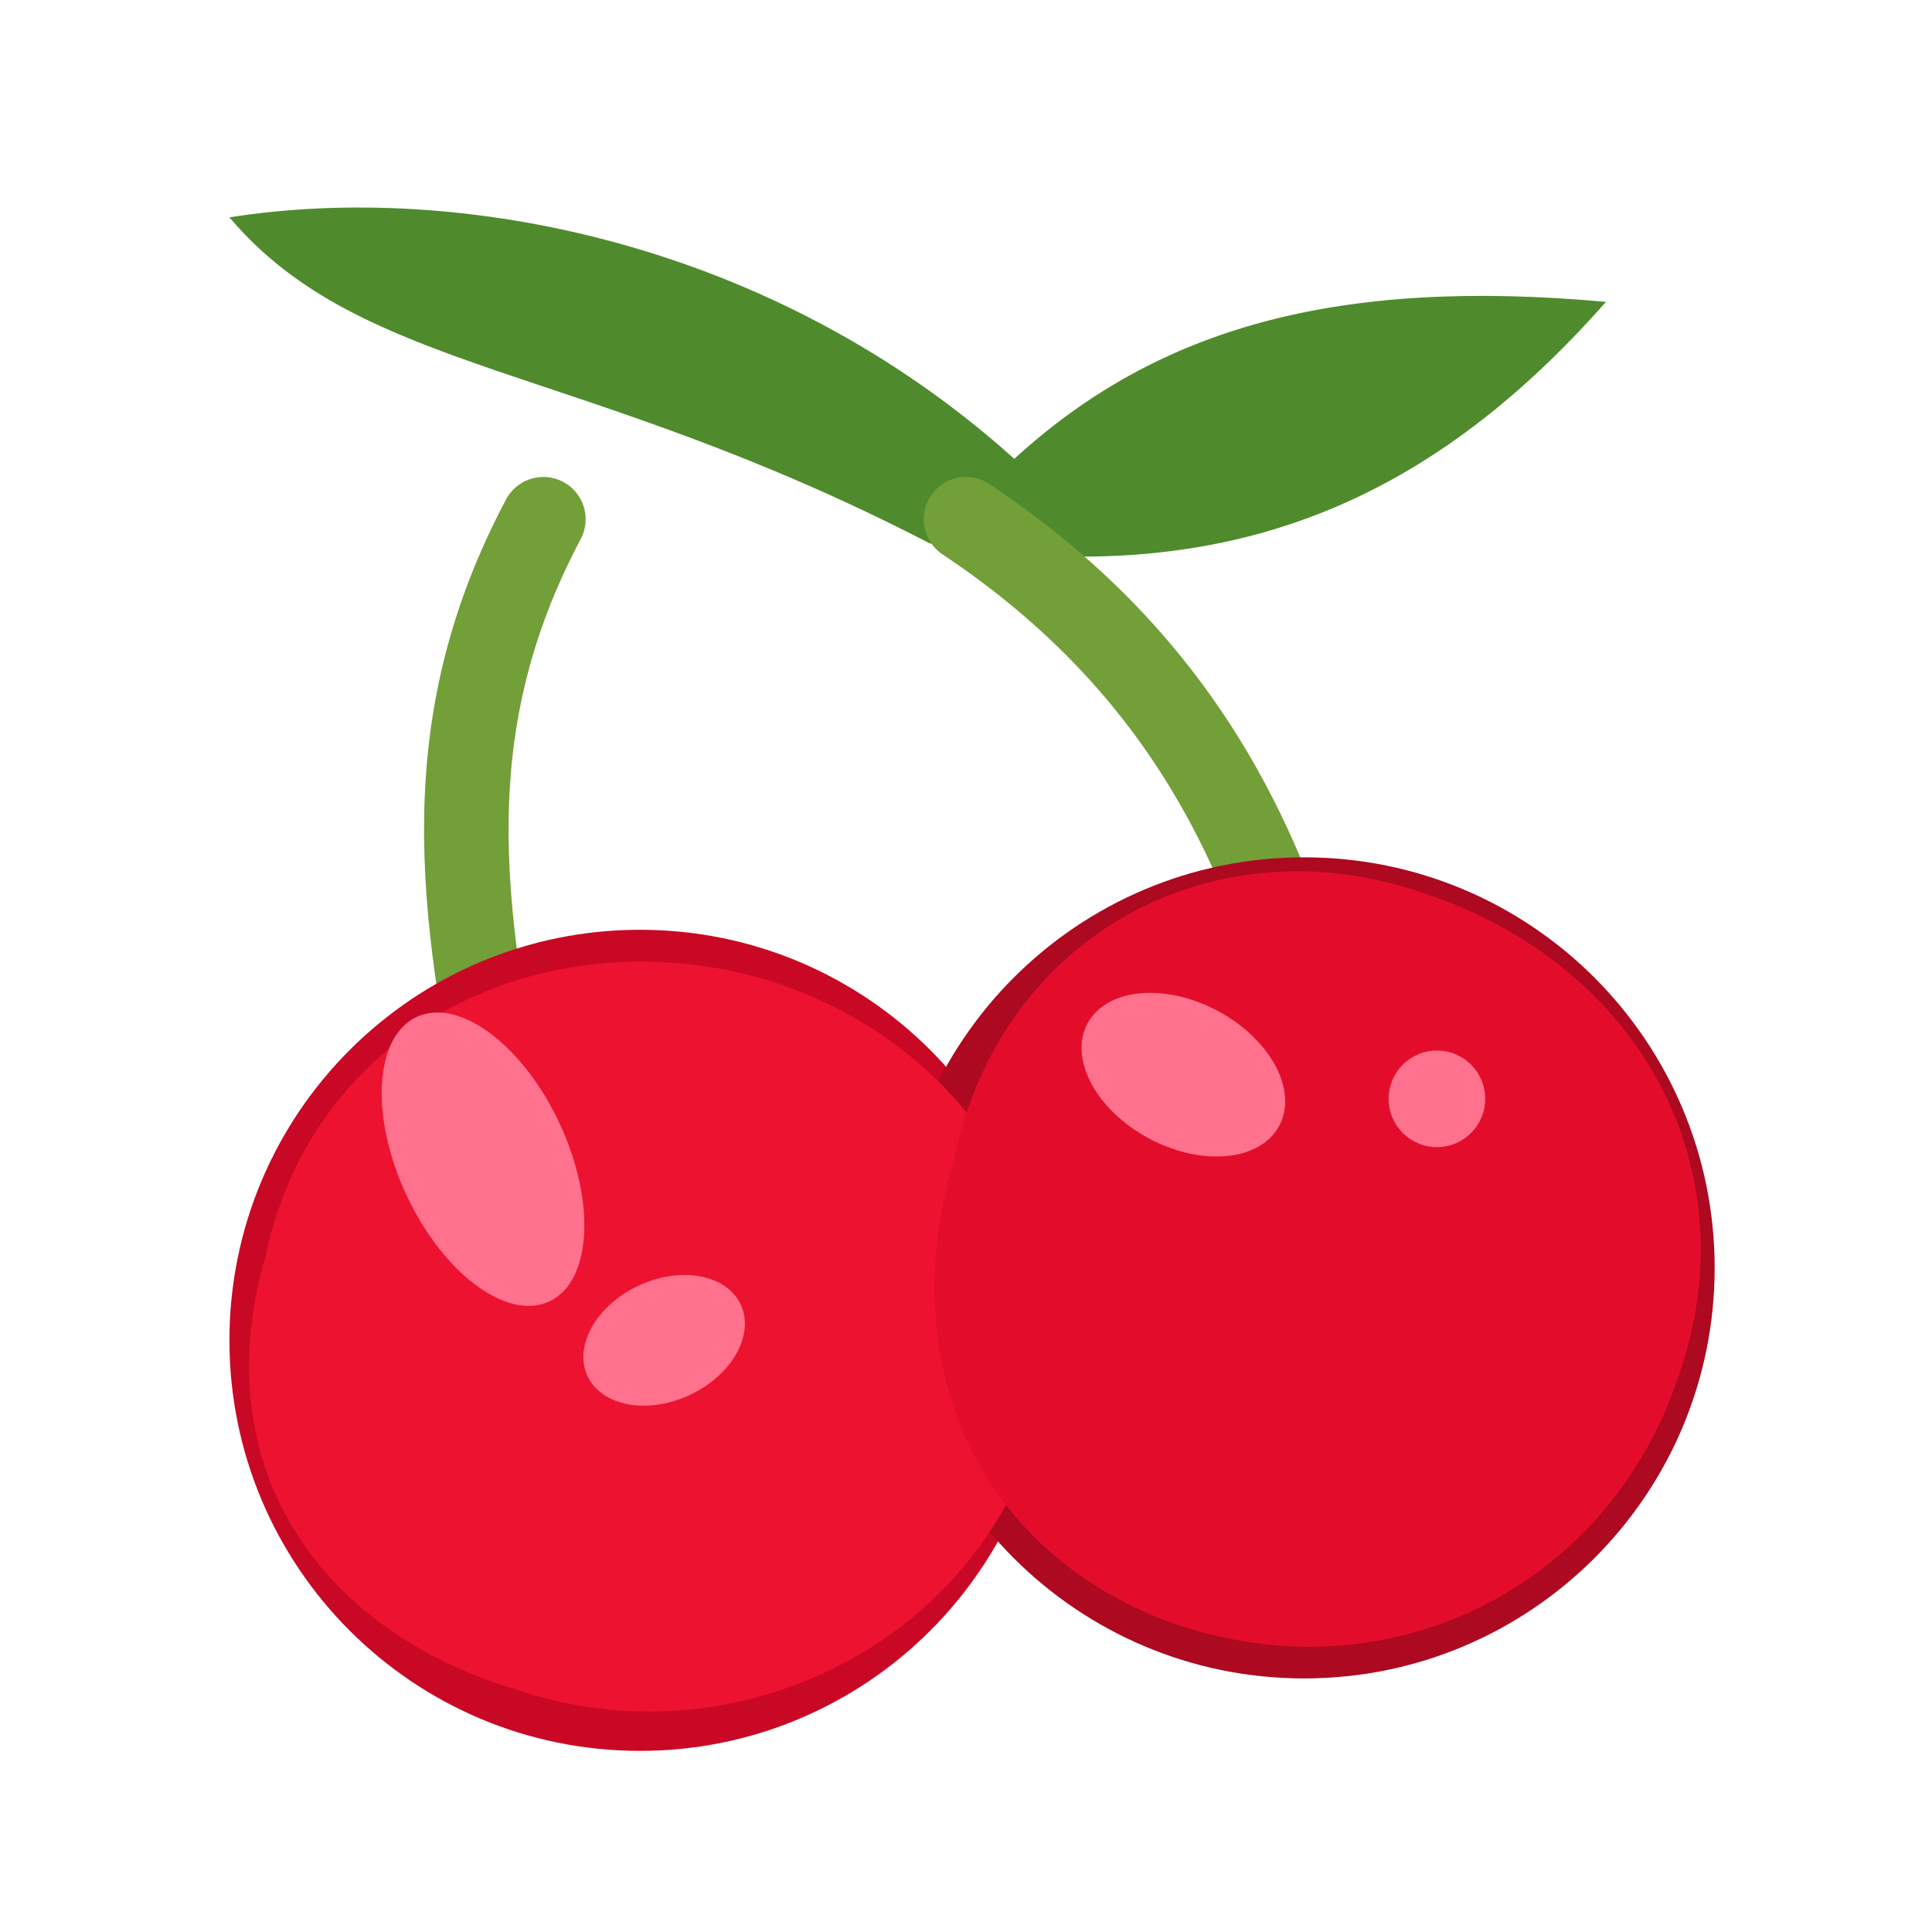
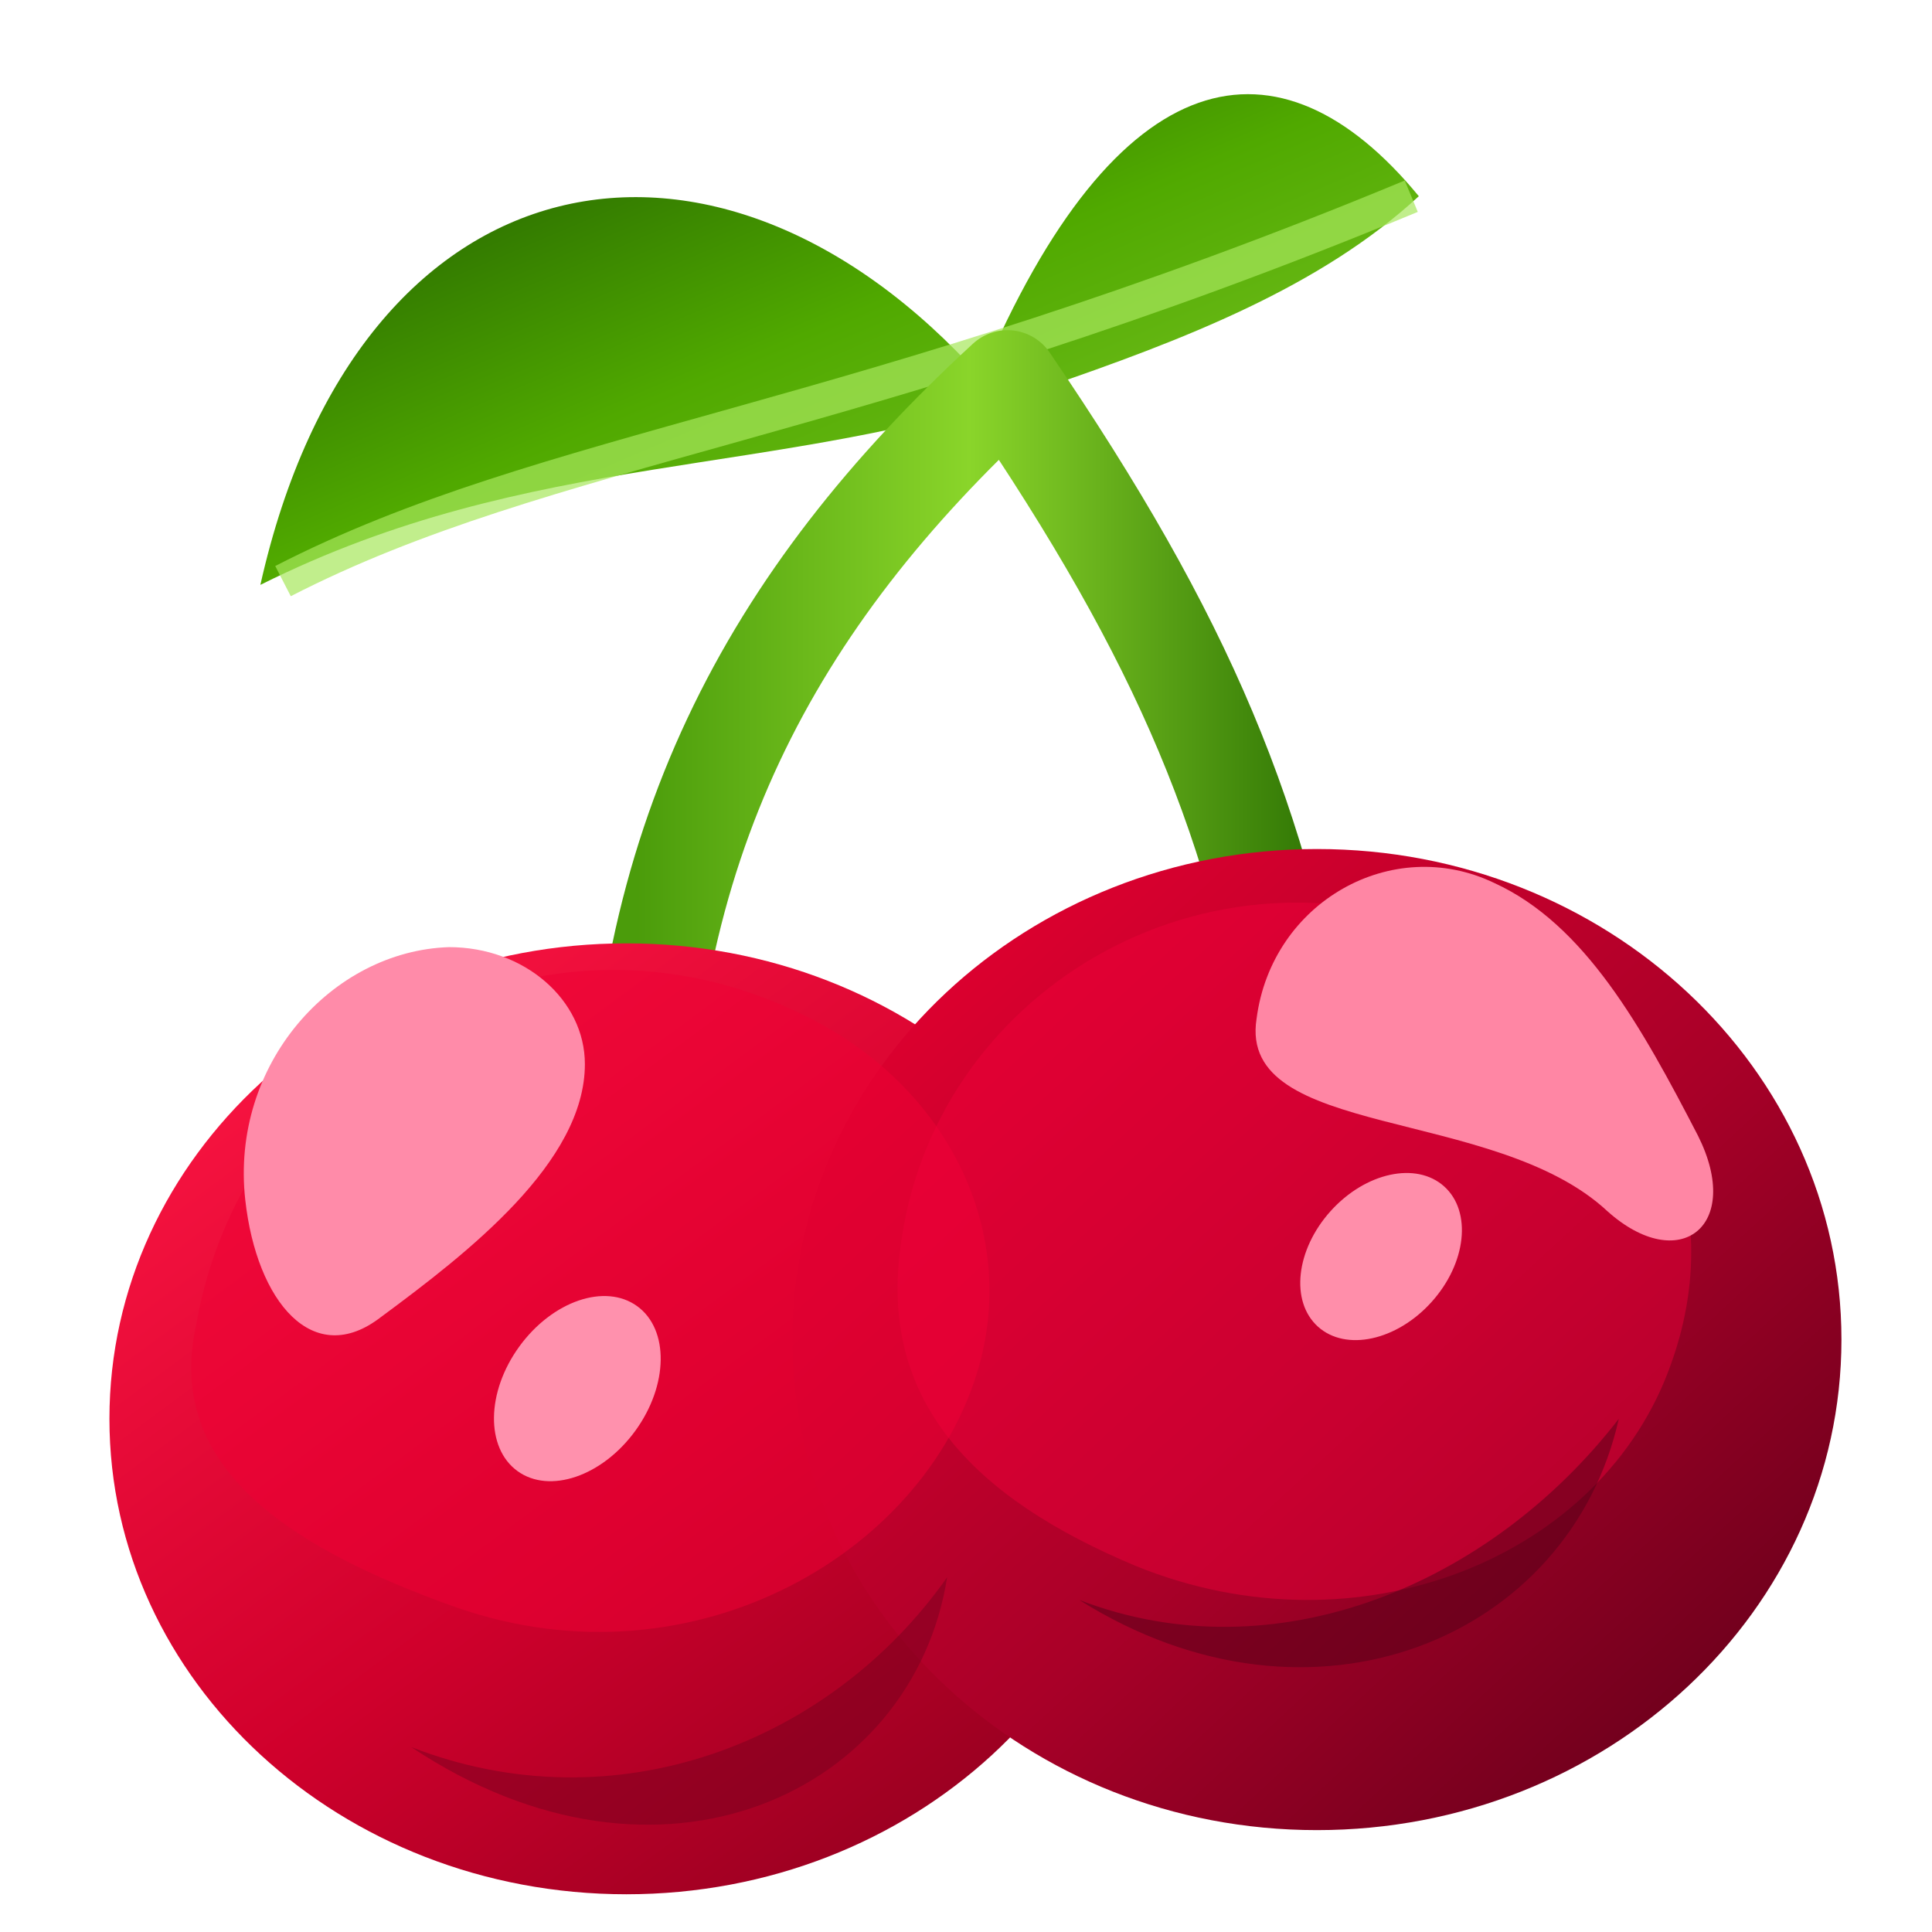
- <svg xmlns="http://www.w3.org/2000/svg" viewBox="0 0 160 160" role="img" aria-label="Two red cherries with green stems and a leaf">
-   <path d="M77 45C48 30 30 31 19 18c19-3 45 2 65 20 12-11 27-15 49-13-15 17-32 24-56 20" fill="#4f8b2c" />
-   <path d="M45 43C36 60 38 75 42 94M80 43c18 12 26 28 30 48" fill="none" stroke="#729f37" stroke-width="7" stroke-linecap="round" />
-   <circle cx="53" cy="111" r="34" fill="#c90825" />
-   <circle cx="108" cy="105" r="34" fill="#ad0920" />
-   <path d="M22 104c4-19 23-28 41-23 17 5 27 21 23 37-5 18-25 28-43 22-17-5-26-19-21-36" fill="#ed1230" />
-   <path d="M79 96c4-19 22-28 39-22 18 6 27 23 21 40-6 18-25 27-43 20-15-6-22-21-17-38" fill="#e30d2b" />
-   <ellipse cx="40" cy="96" rx="7" ry="13" transform="rotate(-25 40 96)" fill="#ff718c" />
-   <ellipse cx="55" cy="111" rx="7" ry="5" transform="rotate(-25 55 111)" fill="#ff718c" />
-   <ellipse cx="98" cy="89" rx="9" ry="6" transform="rotate(28 98 89)" fill="#ff718c" />
-   <circle cx="119" cy="91" r="4" fill="#ff718c" />
+ <svg xmlns="http://www.w3.org/2000/svg" viewBox="0 0 512 512" role="img" aria-label="Glossy twin red cherries with green leaf">
+   <defs>
+     <linearGradient id="leaf" x1="0" y1="0" x2="1" y2="1">
+       <stop stop-color="#164d00" />
+       <stop offset=".48" stop-color="#50a900" />
+       <stop offset="1" stop-color="#8bcf35" />
+     </linearGradient>
+     <linearGradient id="red1" x1=".1" y1="0" x2=".9" y2="1">
+       <stop stop-color="#ff1744" />
+       <stop offset=".55" stop-color="#d0002c" />
+       <stop offset="1" stop-color="#8c001e" />
+     </linearGradient>
+     <linearGradient id="red2" x1="0" y1="0" x2="1" y2="1">
+       <stop stop-color="#ed0031" />
+       <stop offset=".55" stop-color="#a90028" />
+       <stop offset="1" stop-color="#590018" />
+     </linearGradient>
+     <linearGradient id="stem" x1="0" y1="0" x2="1" y2="0">
+       <stop stop-color="#4b9c0b" />
+       <stop offset=".5" stop-color="#8ad52a" />
+       <stop offset="1" stop-color="#347a06" />
+     </linearGradient>
+   </defs>
+   <path d="M260 100C190 22 95 39 69 155c72-36 136-28 207-52 38-13 74-27 100-51-37-45-80-37-116 48Z" fill="url(#leaf)" />
+   <path d="M75 154C145 118 227 113 374 52" fill="none" stroke="#a7e75b" stroke-width="9" opacity=".7" />
+   <path d="M267 101C204 159 169 224 169 319M267 101C314 170 334 218 345 286" fill="none" stroke="url(#stem)" stroke-width="27" stroke-linecap="round" />
+   <ellipse cx="166" cy="376" rx="137" ry="126" fill="url(#red1)" />
+   <ellipse cx="349" cy="355" rx="139" ry="130" fill="url(#red2)" />
+   <path d="M52 351c13-74 92-116 161-82 37 18 56 55 47 91-13 51-76 88-139 66-48-17-77-39-69-75Z" fill="#ed0034" opacity=".52" />
+   <path d="M239 328c10-67 84-110 152-78 46 22 68 66 52 111-18 52-83 78-142 54-43-18-69-44-62-87Z" fill="#f00039" opacity=".45" />
+   <path d="M65 318c-4-36 23-66 54-67 20 0 36 14 36 31 0 26-31 50-54 67-18 14-33-4-36-31Z" fill="#ff8ba9" />
+   <ellipse cx="153" cy="368" rx="19" ry="27" transform="rotate(36 153 368)" fill="#ff91ad" />
+   <path d="M333 270c4-31 36-49 63-36 24 11 39 38 54 67 12 24-5 37-24 20-30-28-98-19-93-51Z" fill="#ff86a4" />
+   <ellipse cx="366" cy="333" rx="18" ry="25" transform="rotate(42 366 333)" fill="#ff8eaa" />
+   <path d="M109 463c54 21 111-1 142-45-9 57-76 89-142 45Z" fill="#71001c" opacity=".45" />
+   <path d="M286 424c52 20 109-4 143-48-13 58-81 87-143 48Z" fill="#530018" opacity=".5" />
</svg>
